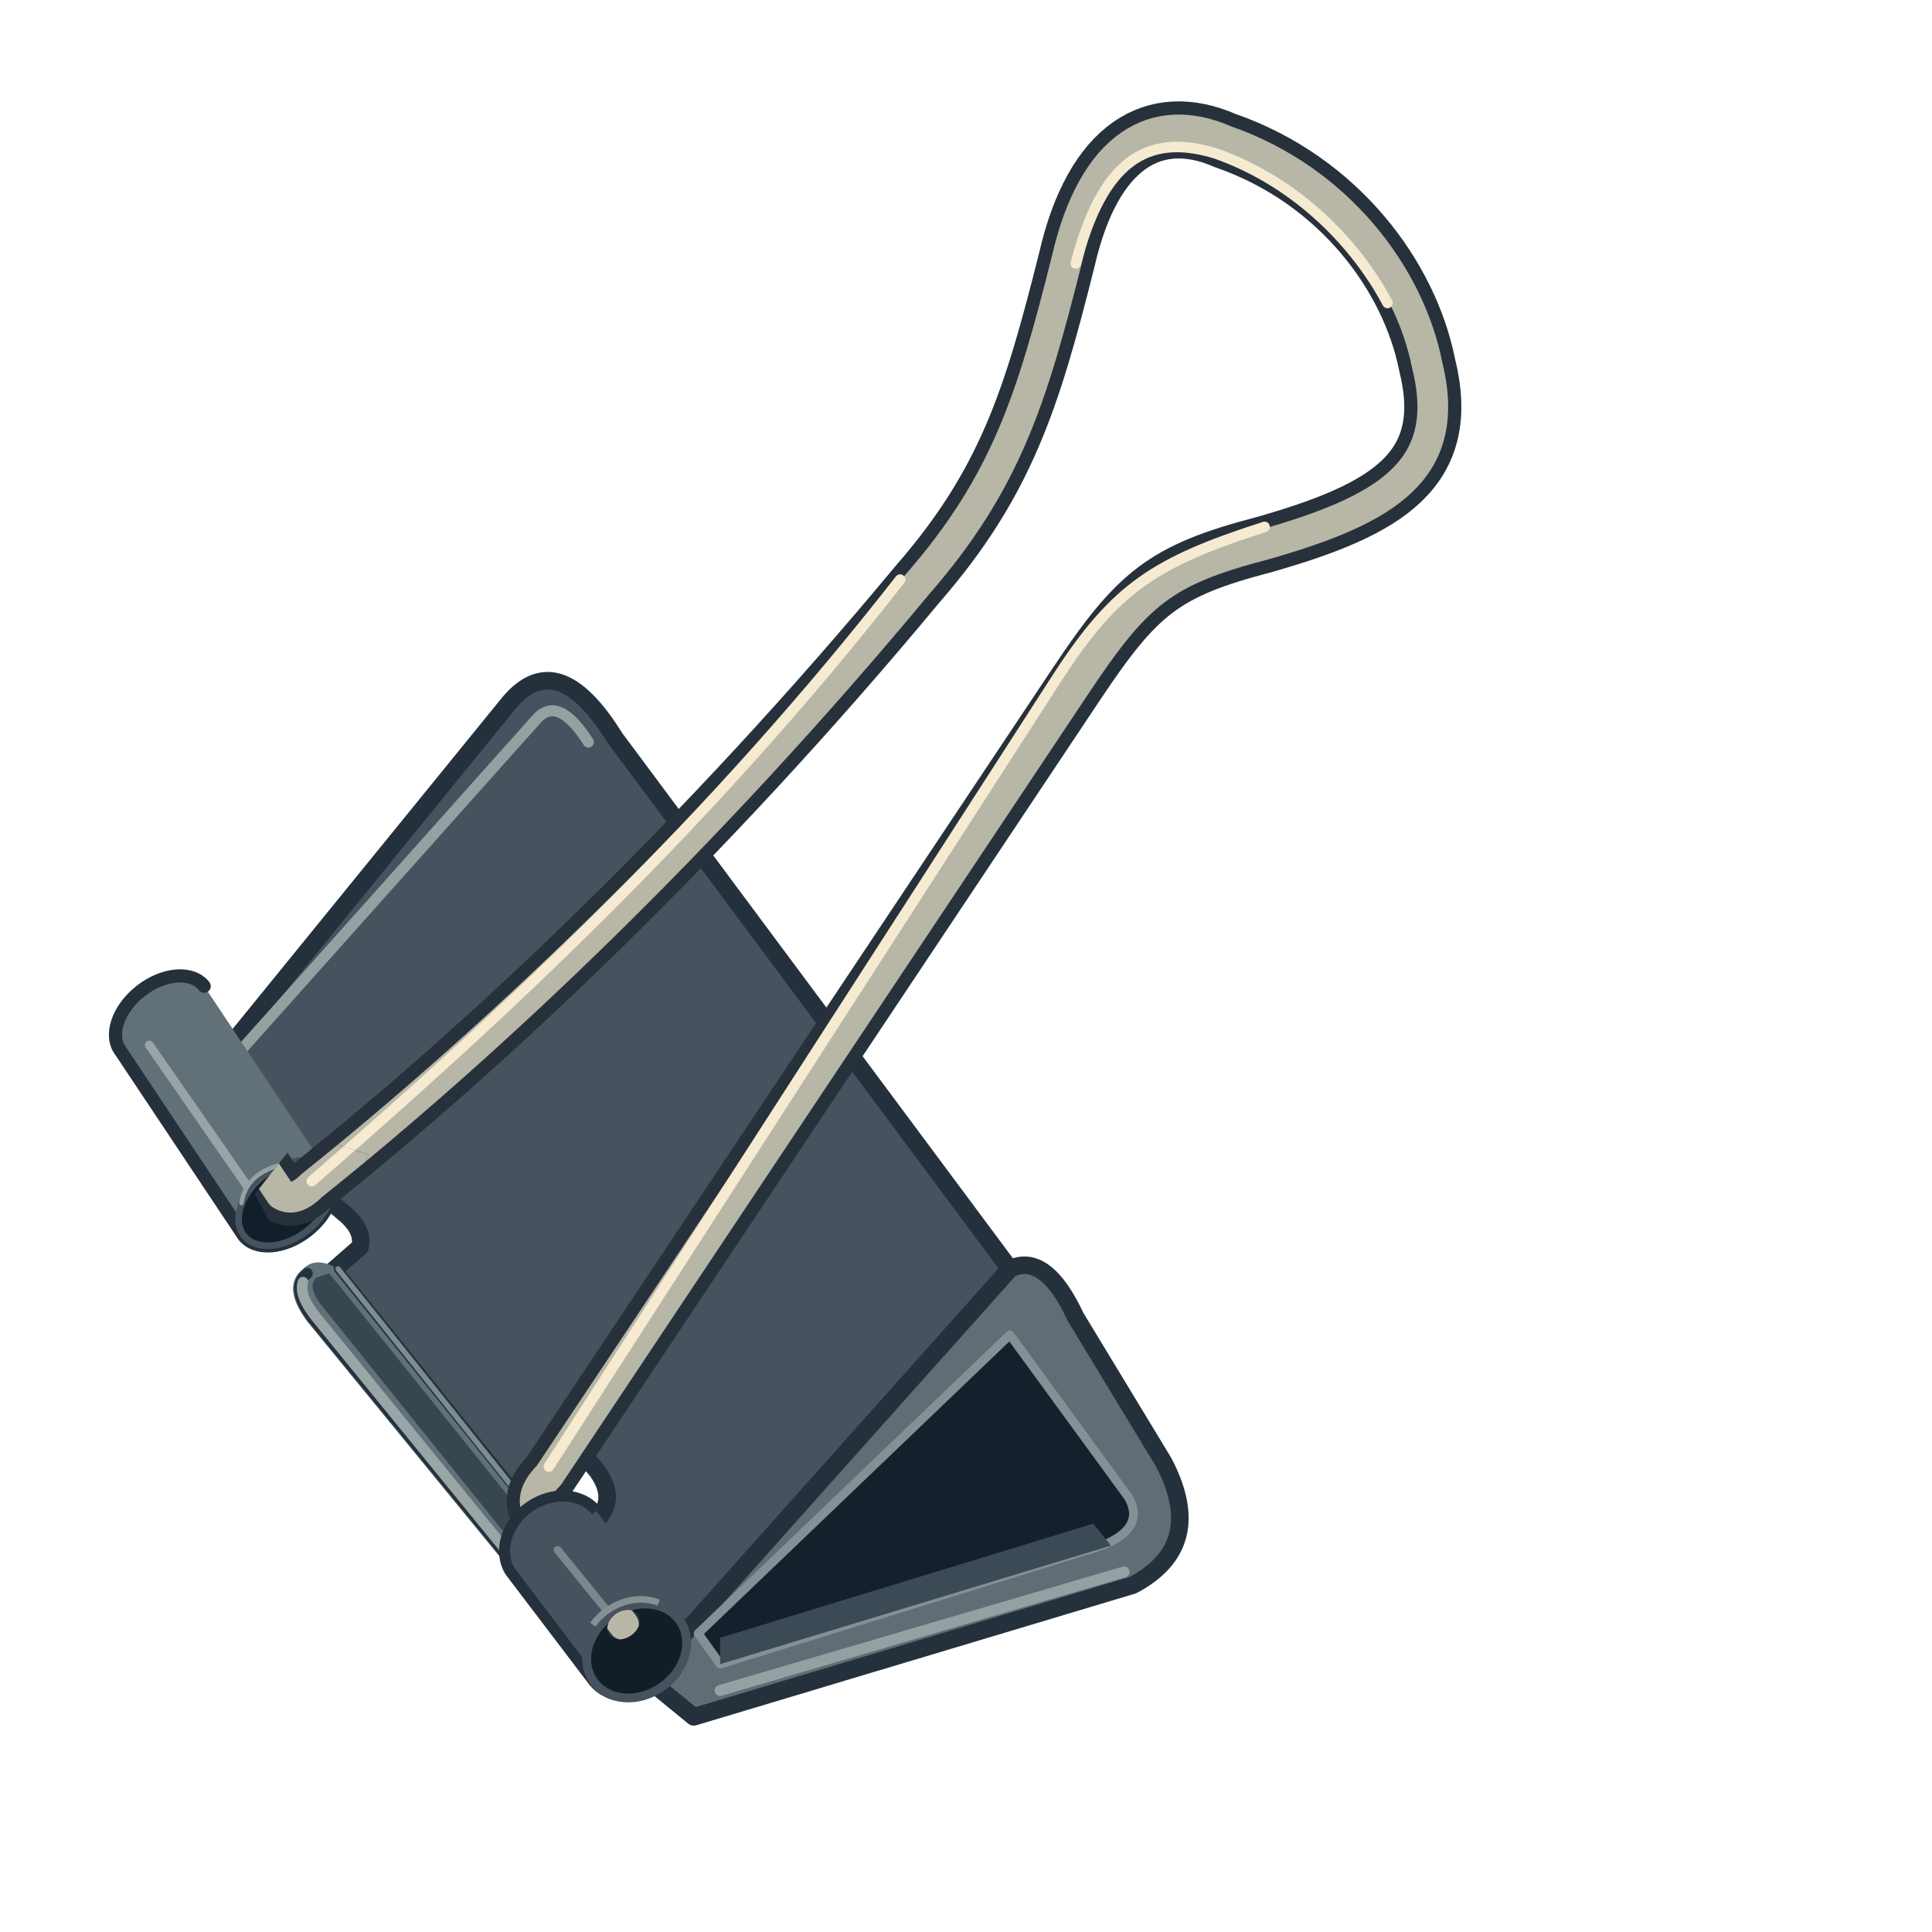
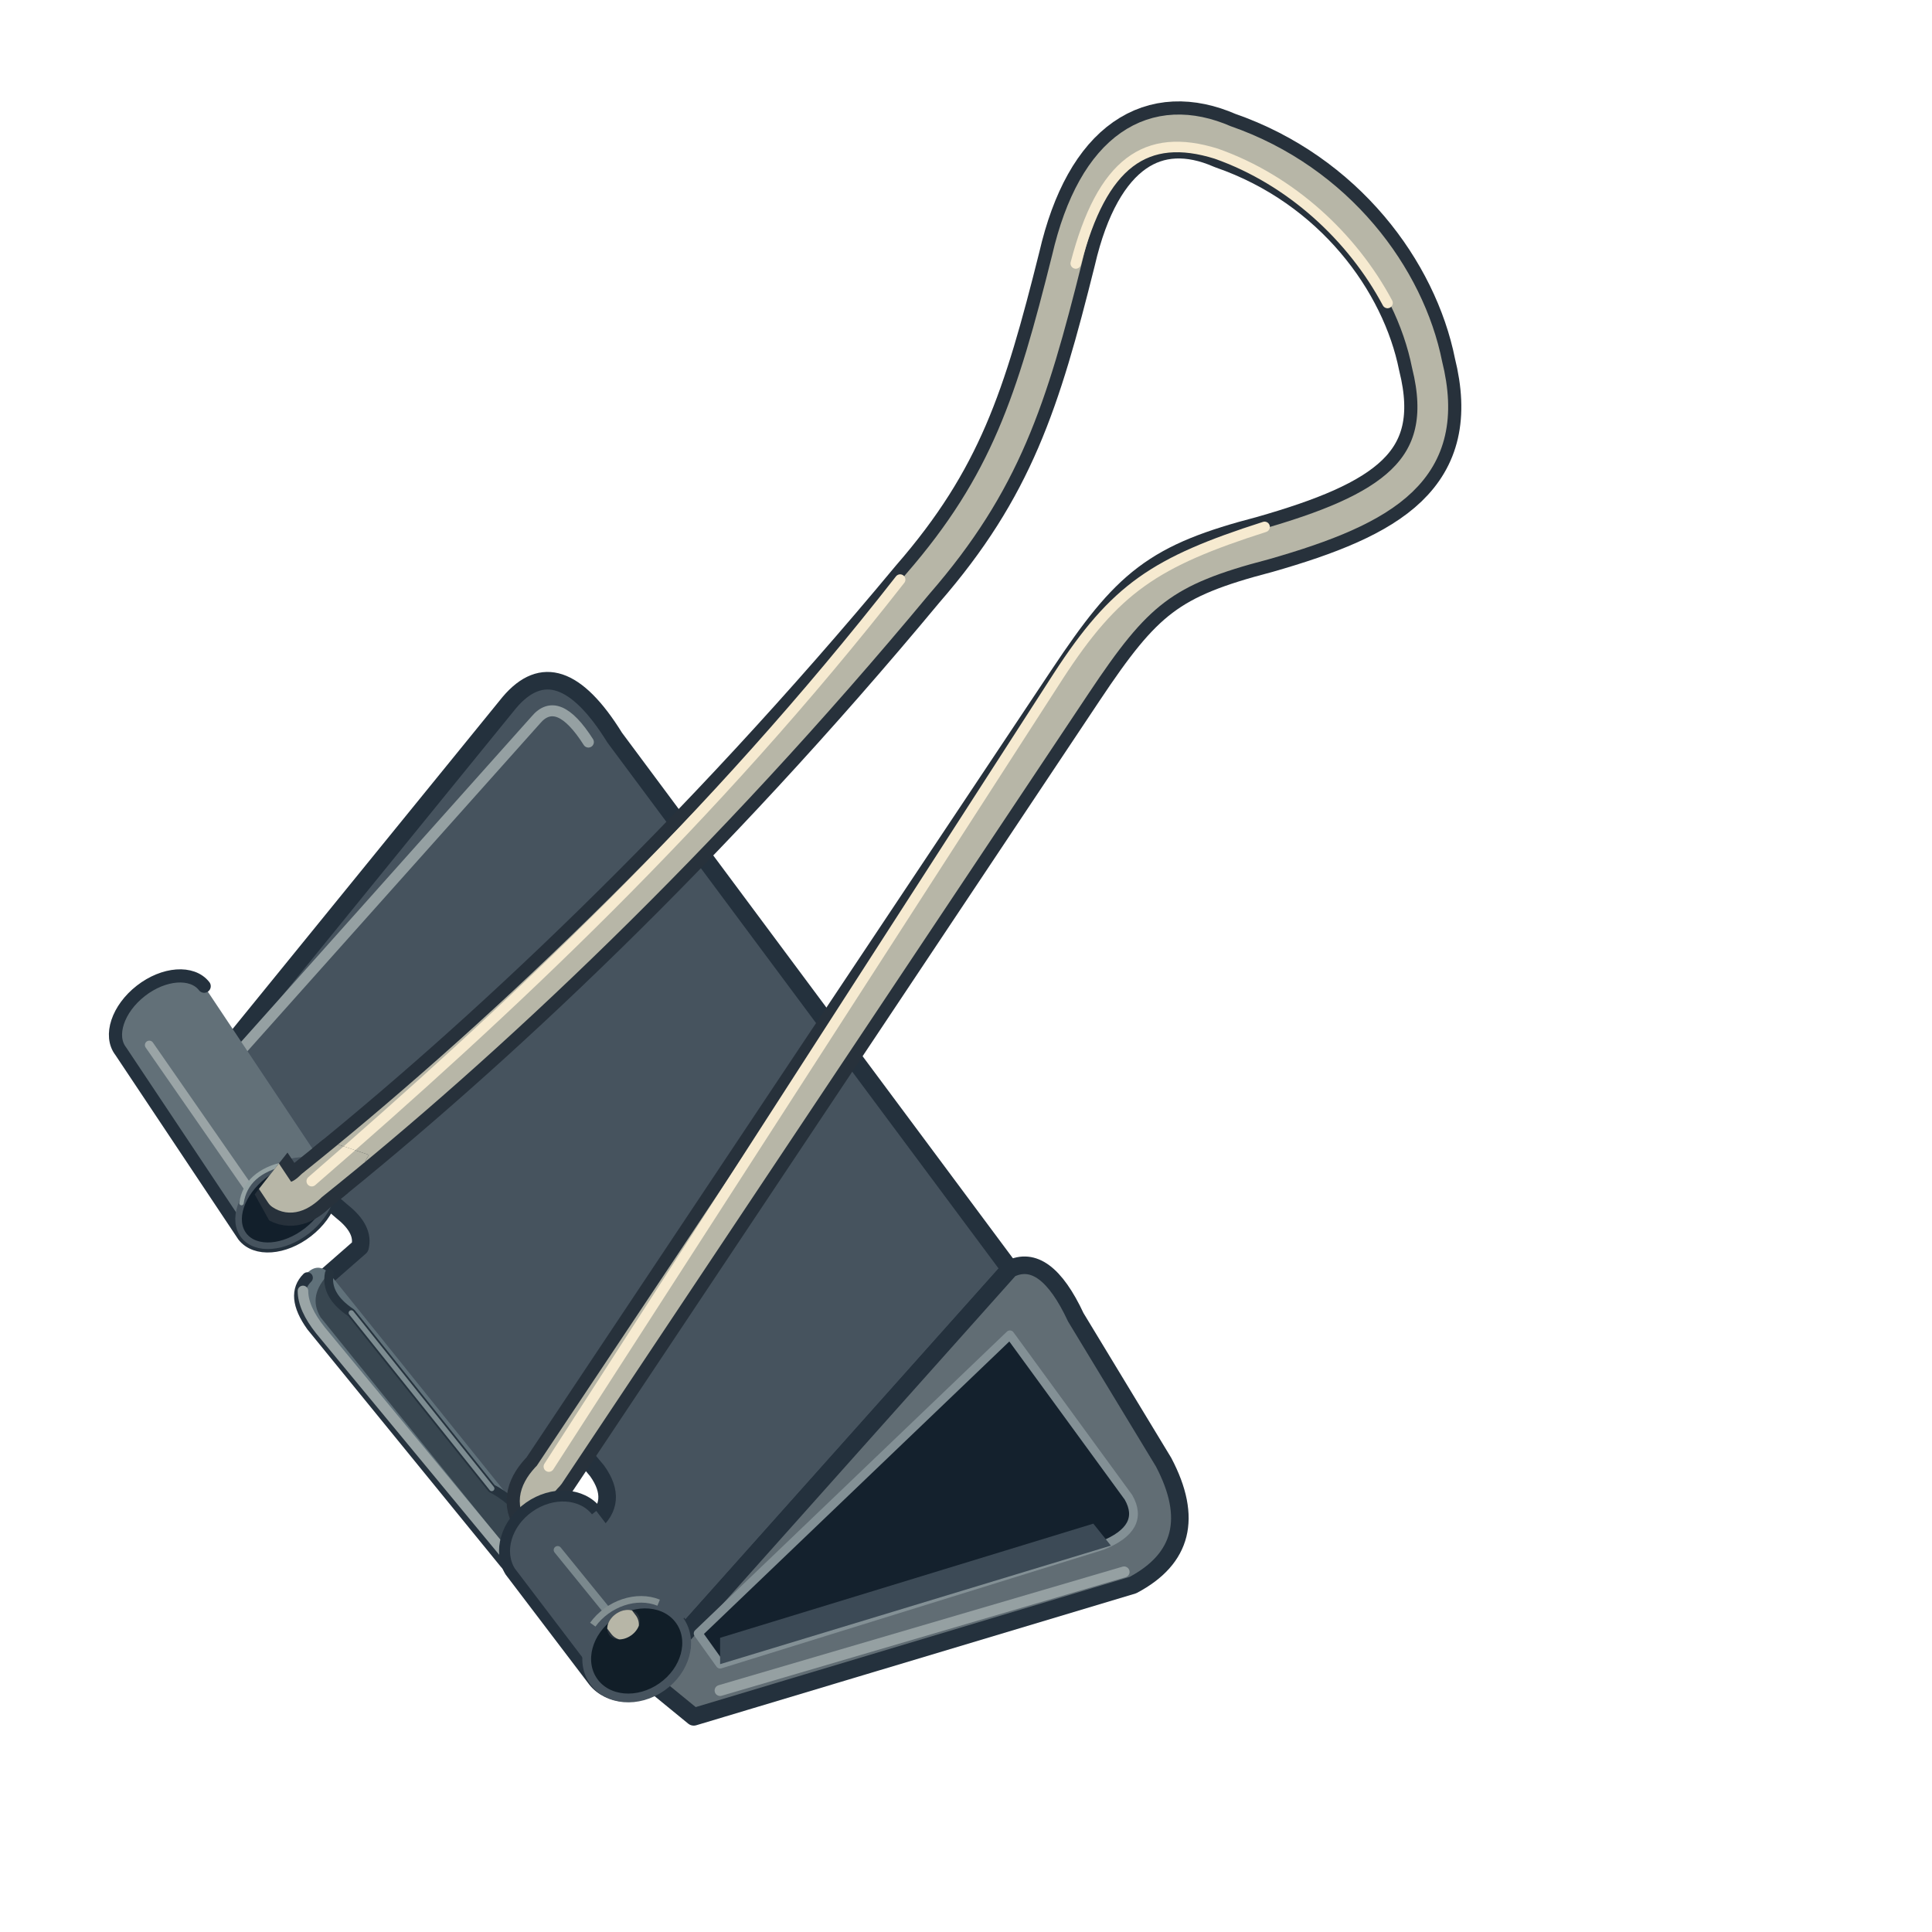
<svg xmlns="http://www.w3.org/2000/svg" width="160" height="160" viewBox="260 160 440 440">
  <g id="spring-body" stroke="#24313d" stroke-width="4" stroke-linejoin="round">
    <path d="M302 411 L376 320 Q387 307 400 328 L490 449 L407 542 L395 518 L395 507 Q401 502 396 495 L391 489 Q386 490 382 498 L378 504 L383 512 L334 451 L342 444 Q343 440 338 436 L331 430 L324 438 Z" fill="#46535e" stroke="none" />
    <path d="M334 451 L342 444 Q343 440 338 436 L331 430 L324 438 L302 411 L376 320 Q387 307 400 328 L490 449 L407 542 L395 518 L395 507 Q401 502 396 495 L391 489 Q386 490 382 498 L378 504 L383 512" fill="none" />
    <path d="M407 542 L490 449 Q498 445 505 460 L525 493 Q535 512 518 521 L418 551 Z" fill="#616d74" />
    <path d="M419 532 L490 464 L517 501 Q521 508 511 512 L424 539 Z" fill="#14212d" stroke="#839095" stroke-width="2" />
    <path d="M424 533 L509 507 L513 512 L424 539 Z" fill="#3c4a56" stroke="none" />
    <path d="M307 408 L382 324 Q387 318 394 329 M424 545 L516 518" fill="none" stroke="#95a0a2" stroke-width="2.5" stroke-linecap="round" />
  </g>
  <g id="central-lip" stroke-linejoin="round" stroke-linecap="round">
-     <path d="M335 450 L384 511 L387 516 Q382 523 375 516 L330 461 Q324 453 329 449 Q332 446 337 449 L382 505 Q387 511 384 514 L379 509 L335 454 Q332 451 333 454 L378 511 L383 512 Z" fill="#60717a" />
-     <path d="M335 450 L384 511 Q387 515 383 518 L378 513 L333 457 Q330 453 332 451 Z" fill="#384650" />
-     <path d="M330 450 Q326 453 331 460 L376 515 Q381 521 385 516" fill="none" stroke="#25323e" stroke-width="2.5" />
-     <path d="M329 452 Q328 455 332 460 L376 514 Q379 517 382 516" fill="none" stroke="#9aa5a6" stroke-width="2.4" />
-     <path d="M337 449 L382 505 Q387 511 384 514" fill="none" stroke="#26333e" stroke-width="2" />
-     <path d="M337 449 L381 504" fill="none" stroke="#7d8c91" stroke-width="1.2" />
+     <path d="M335 450 L384 511 Q388 518 381 520 Q377 520 374 516 L331 463 Q325 456 329 451 Q332 447 335 450 Z" fill="#60717a" />
+     <path d="M335 450 Q334 455 340 459 L372 499 Q376 502 378 507 L384 511 Q386 517 381 518 L375 512 L333 460 Q330 455 335 450 Z" fill="#384650" />
+     <path d="M330 451 Q326 455 331 462 L375 516 Q380 522 385 516" fill="none" stroke="#25323e" stroke-width="2.5" />
+     <path d="M329 454 Q329 458 333 463 L376 515 Q379 518 382 517" fill="none" stroke="#9aa5a6" stroke-width="2.4" />
+     <path d="M335 450 Q334 455 340 459 L372 499 Q378 502 384 511" fill="none" stroke="#26333e" stroke-width="2" />
+     <path d="M340 459 L372 499" fill="none" stroke="#7d8c91" stroke-width="1.2" />
  </g>
  <g id="front-lever" fill="none" stroke-linecap="round" stroke-linejoin="round">
    <defs>
      <clipPath id="front-wire-exit-window">
        <path d="M318 432 L329 418 L344 423 L334 441 L323 441 Z" />
        <ellipse cx="402" cy="530" rx="4" ry="3" transform="rotate(-35 402 530)" />
      </clipPath>
    </defs>
    <path d="M310 411 L324 432 Q327 434 331 430 C371 398 420 352 469 293 C489 270 495 251 503 219 C509 193 523 185 539 192 C565 201 581 223 585 243 C591 267 576 276 548 284 C525 290 519 295 505 316 L385 496 Q380 501 383 505 L402 530" stroke="#27313b" stroke-width="13" />
    <path d="M310 411 L324 432 Q327 434 331 430 C371 398 420 352 469 293 C489 270 495 251 503 219 C509 193 523 185 539 192 C565 201 581 223 585 243 C591 267 576 276 548 284 C525 290 519 295 505 316 L385 496 Q380 501 383 505 L402 530" stroke="#b7b6a7" stroke-width="7" />
    <path d="M331 429 C376 390 422 347 465 292 M505 220 C511 197 521 190 537 195 C554 201 568 214 576 229 M548 280 C523 288 514 294 501 314 L385 494" stroke="#f6ead0" stroke-width="2.4" />
  </g>
  <g id="rolled-sockets" stroke-linejoin="round" stroke-linecap="round">
    <path d="M306.5 384.6 L334.5 426.6 A12 8 -38 0 1 315.5 441.4 L287.5 399.4 A12 8 -38 0 1 306.5 384.6 Z" fill="#627078" />
    <path d="M334.5 426.6 A12 8 -38 0 1 315.5 441.4 L287.5 399.4 A12 8 -38 0 1 306.5 384.6" fill="none" stroke="#24313d" stroke-width="3" />
    <path d="M294 398 L319 434" fill="none" stroke="#9aa4a6" stroke-width="2" />
    <ellipse cx="325" cy="434" rx="12" ry="8" transform="rotate(-38 325 434)" fill="#121f2b" stroke="#46535e" stroke-width="1.5" />
    <path d="M315 434 Q316 427 325 425" fill="none" stroke="#95a3a4" stroke-width="1" />
  </g>
  <g id="study-front-roll" stroke-linejoin="round">
    <path d="M395.8 504.1 L414.8 529.1 A12 10 -35 0 1 395.2 542.9 L376.2 517.9 A12 10 -35 0 1 395.8 504.1 Z" fill="#46535e" />
    <path d="M414.8 529.1 A12 10 -35 0 1 395.2 542.9 L376.2 517.9 A12 10 -35 0 1 395.8 504.1" fill="none" stroke="#24313d" stroke-width="2.5" />
    <path d="M387 513 L400 529" fill="none" stroke="#7a888d" stroke-width="1.8" stroke-linecap="round" />
    <ellipse cx="405" cy="536" rx="12" ry="10" transform="rotate(-35 405 536)" fill="#111e28" stroke="#46535e" stroke-width="2" />
    <path d="M395 530 A12 10 -35 0 1 410 525" fill="none" stroke="#849092" stroke-width="1.5" />
  </g>
  <g id="front-wire-exit">
    <use href="#front-lever" clip-path="url(#front-wire-exit-window)" />
  </g>
</svg>
